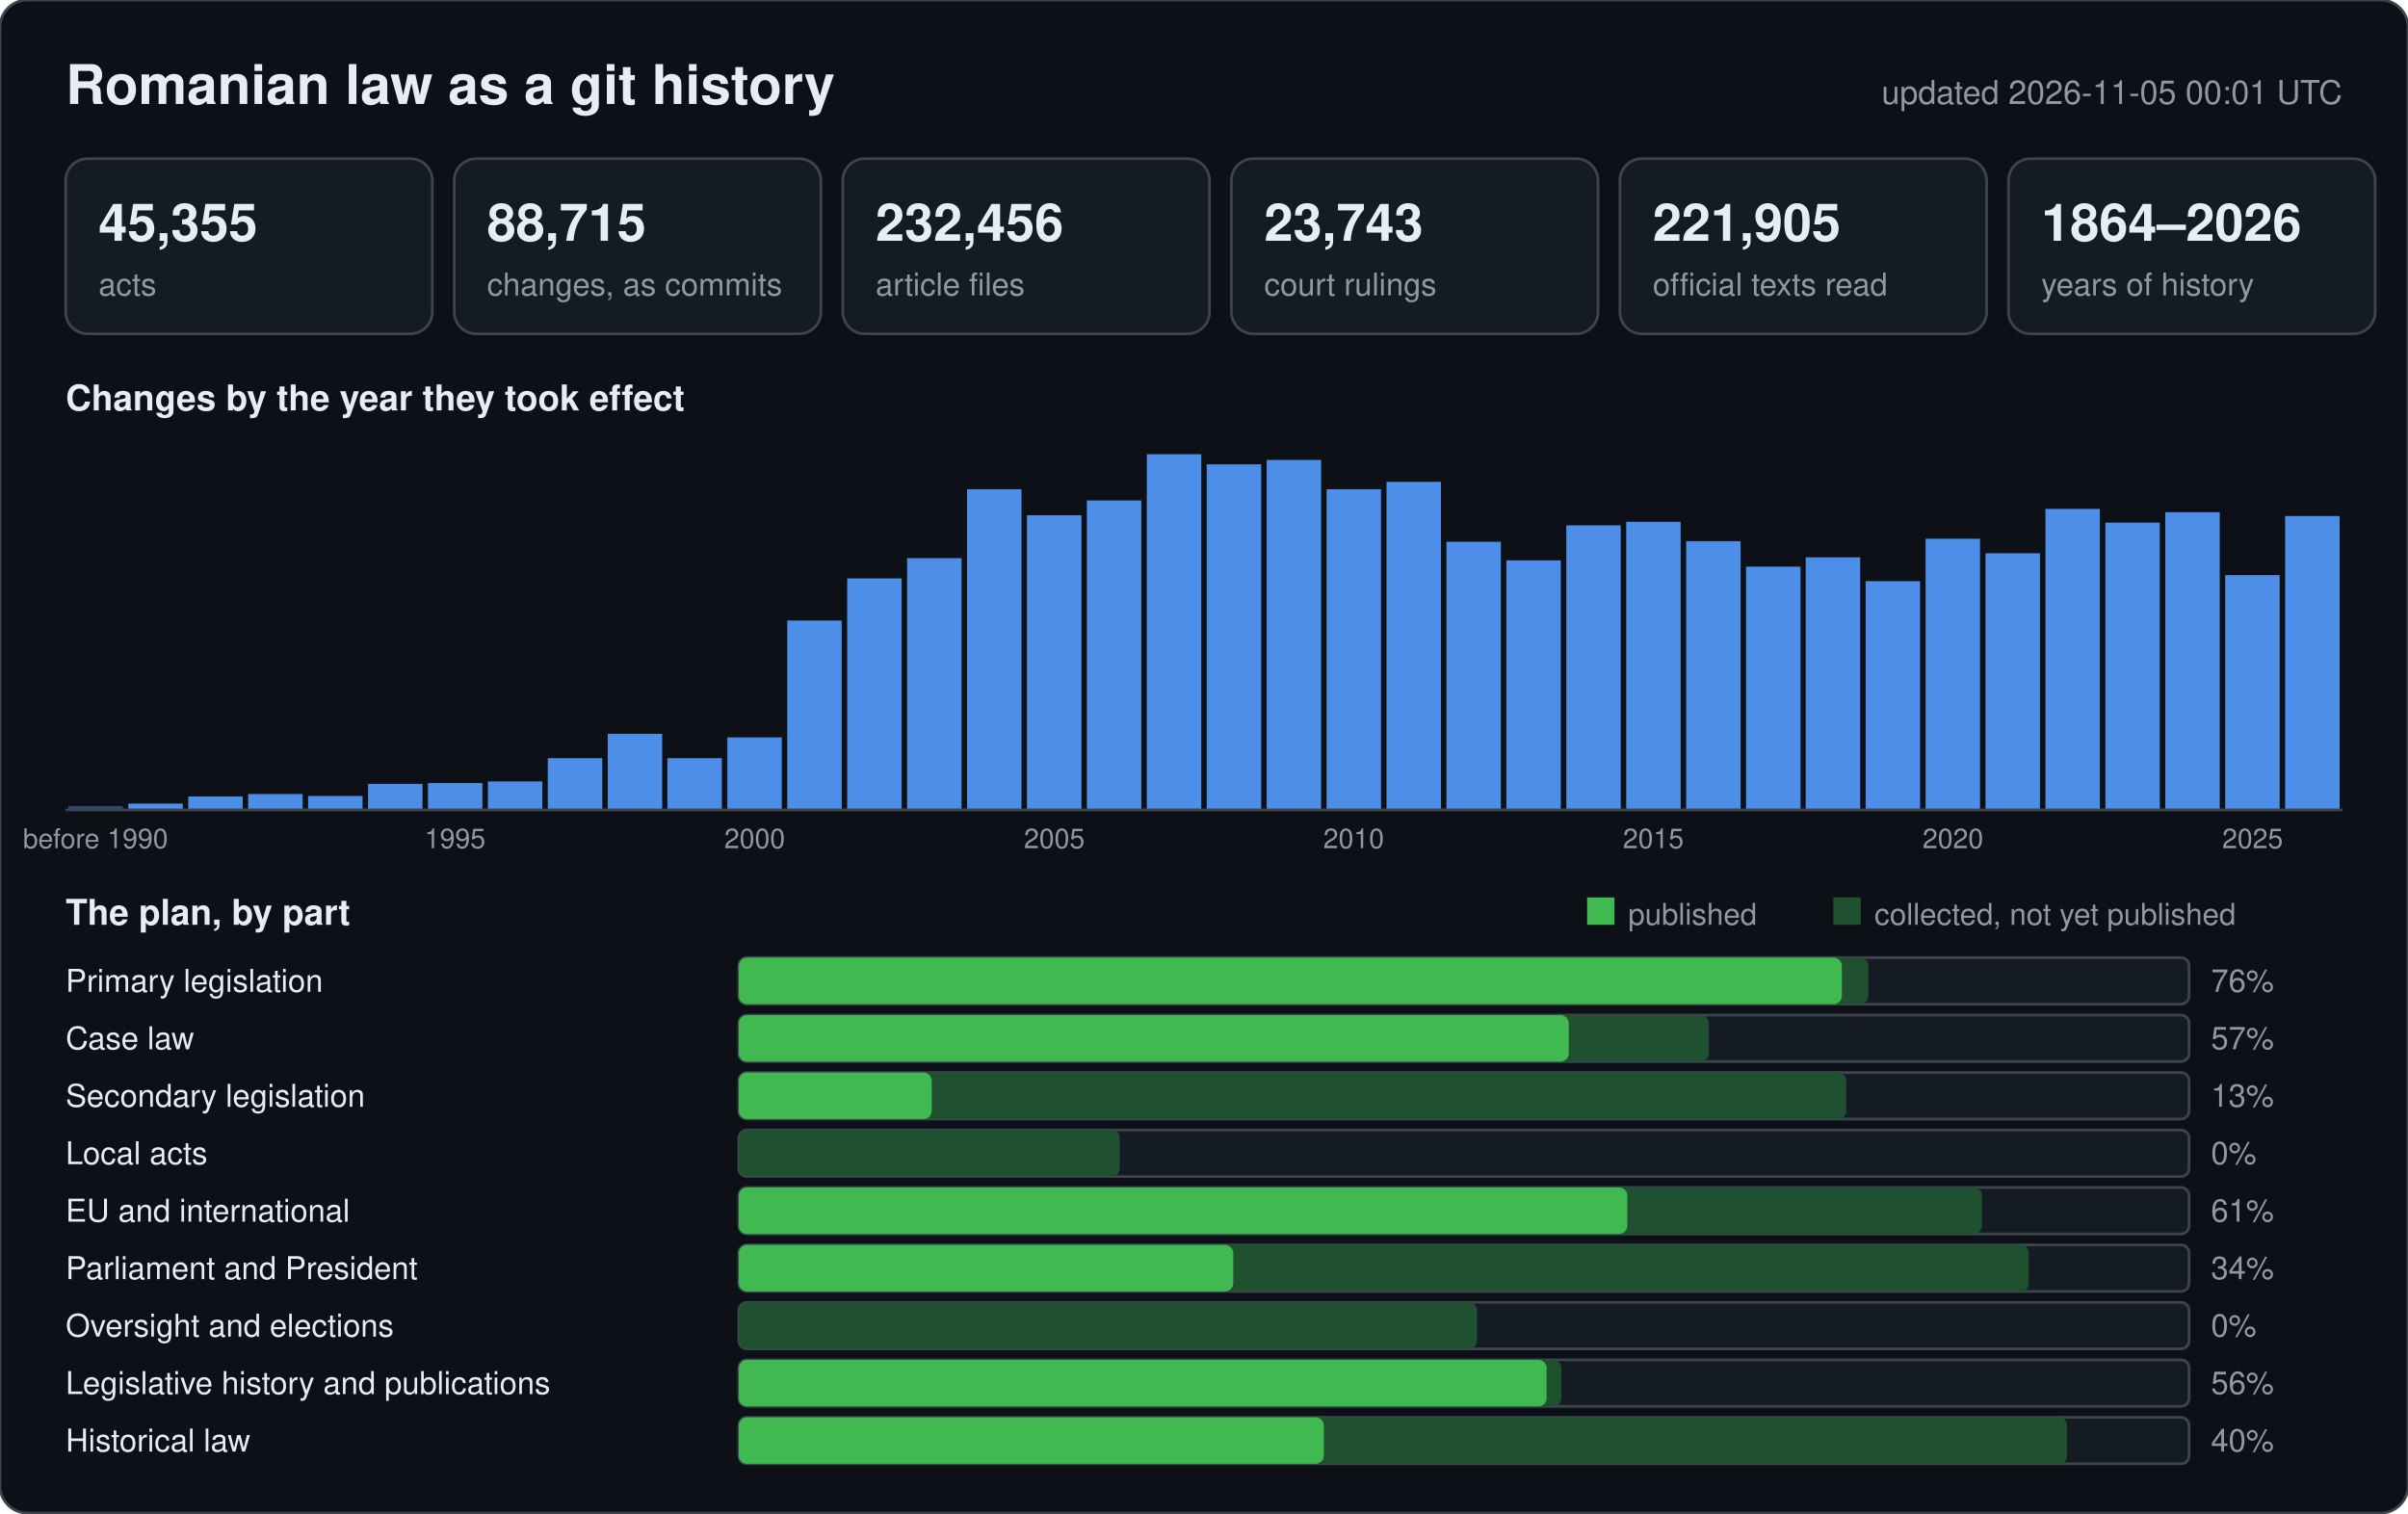
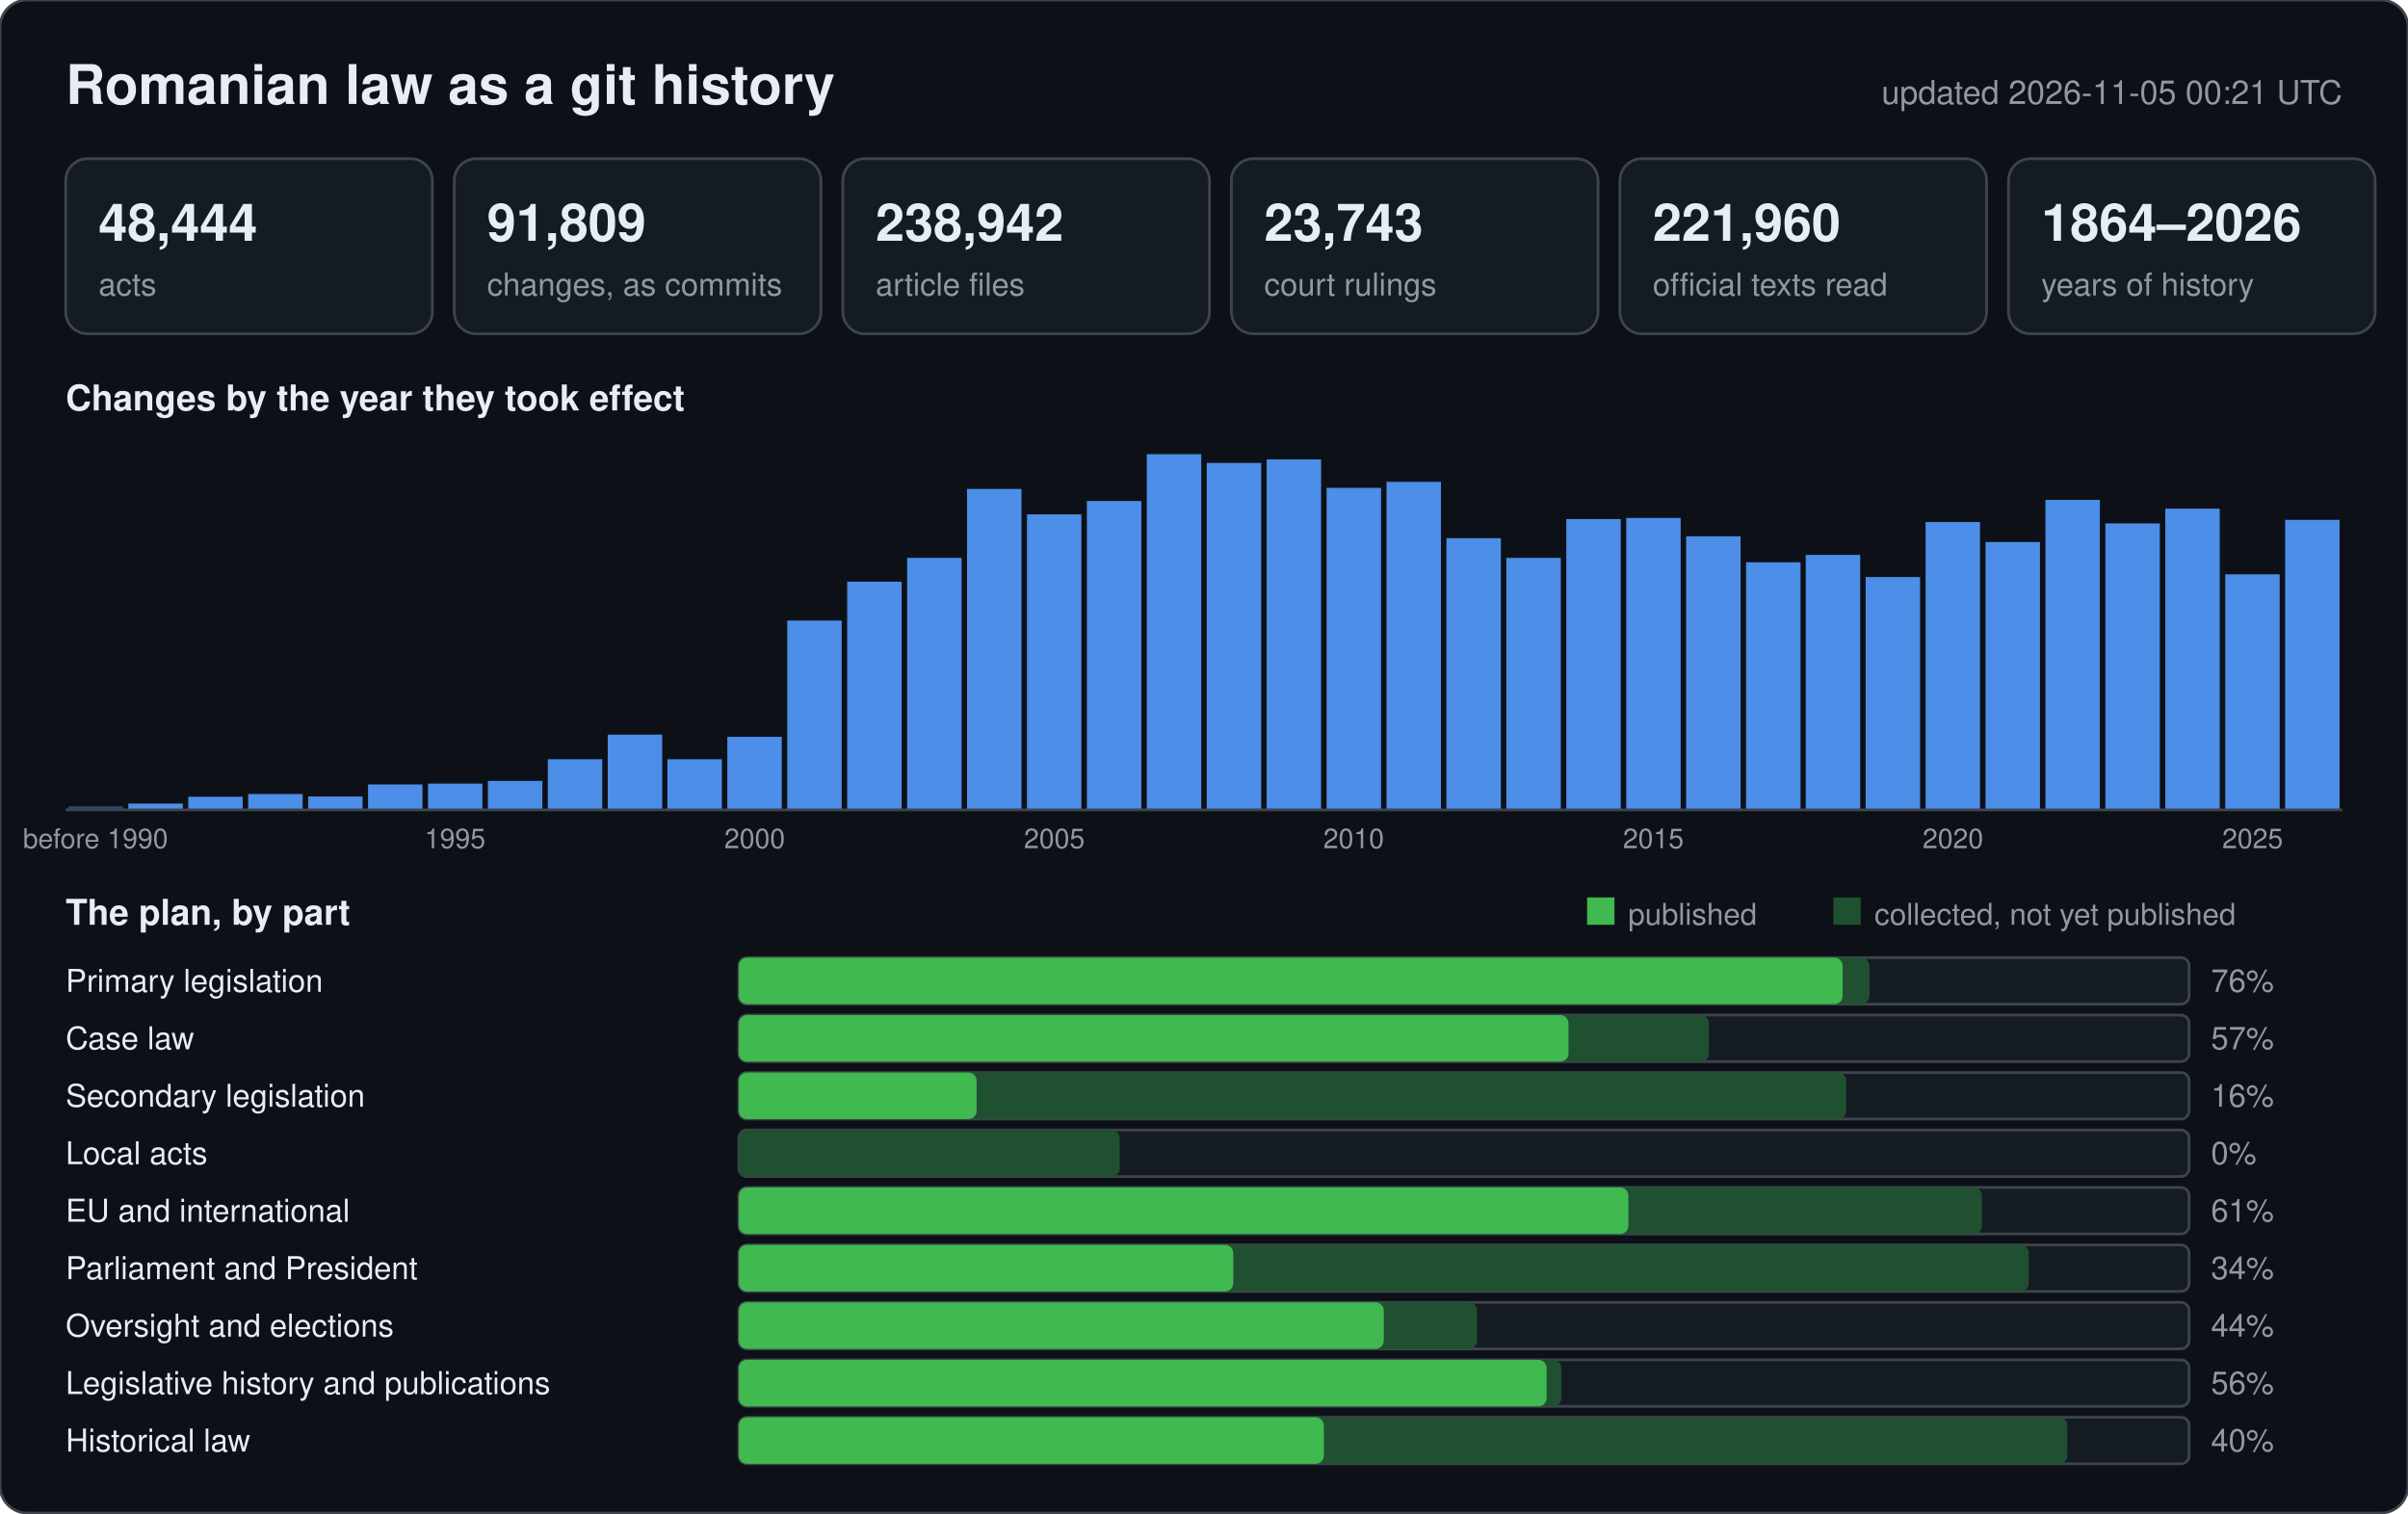
<svg xmlns="http://www.w3.org/2000/svg" width="880" height="553" viewBox="0 0 880 553" font-family="-apple-system,BlinkMacSystemFont,Segoe UI,Helvetica,Arial,sans-serif">
  <rect width="880" height="553" rx="10" fill="#0d1117" stroke="#3d444d" />
  <text x="24" y="38" font-size="20" font-weight="600" fill="#e6edf3">Romanian law as a git history</text>
-   <text x="856" y="38" font-size="12" text-anchor="end" fill="#9198a1">updated 2026-11-05 00:01 UTC</text>
+   <text x="856" y="38" font-size="12" text-anchor="end" fill="#9198a1">updated 2026-11-05 00:21 UTC</text>
  <rect x="24" y="58" width="134" height="64" rx="8" fill="#151b23" stroke="#3d444d" />
-   <text x="36" y="88" font-size="19" font-weight="600" fill="#e6edf3">45,355</text>
+   <text x="36" y="88" font-size="19" font-weight="600" fill="#e6edf3">48,444</text>
  <text x="36" y="108" font-size="11.5" fill="#9198a1">acts</text>
  <rect x="166" y="58" width="134" height="64" rx="8" fill="#151b23" stroke="#3d444d" />
-   <text x="178" y="88" font-size="19" font-weight="600" fill="#e6edf3">88,715</text>
+   <text x="178" y="88" font-size="19" font-weight="600" fill="#e6edf3">91,809</text>
  <text x="178" y="108" font-size="11.5" fill="#9198a1">changes, as commits</text>
  <rect x="308" y="58" width="134" height="64" rx="8" fill="#151b23" stroke="#3d444d" />
-   <text x="320" y="88" font-size="19" font-weight="600" fill="#e6edf3">232,456</text>
+   <text x="320" y="88" font-size="19" font-weight="600" fill="#e6edf3">238,942</text>
  <text x="320" y="108" font-size="11.5" fill="#9198a1">article files</text>
  <rect x="450" y="58" width="134" height="64" rx="8" fill="#151b23" stroke="#3d444d" />
  <text x="462" y="88" font-size="19" font-weight="600" fill="#e6edf3">23,743</text>
  <text x="462" y="108" font-size="11.5" fill="#9198a1">court rulings</text>
  <rect x="592" y="58" width="134" height="64" rx="8" fill="#151b23" stroke="#3d444d" />
-   <text x="604" y="88" font-size="19" font-weight="600" fill="#e6edf3">221,905</text>
+   <text x="604" y="88" font-size="19" font-weight="600" fill="#e6edf3">221,960</text>
  <text x="604" y="108" font-size="11.5" fill="#9198a1">official texts read</text>
  <rect x="734" y="58" width="134" height="64" rx="8" fill="#151b23" stroke="#3d444d" />
  <text x="746" y="88" font-size="19" font-weight="600" fill="#e6edf3">1864–2026</text>
  <text x="746" y="108" font-size="11.5" fill="#9198a1">years of history</text>
  <text x="24" y="150" font-size="13" font-weight="600" fill="#e6edf3">Changes by the year they took effect</text>
-   <rect x="25.0" y="294.6" width="19.9" height="1.4" fill="#2b4a75" />
+   <rect x="25.0" y="294.7" width="19.9" height="1.3" fill="#2b4a75" />
  <text x="34.9" y="310" font-size="10" text-anchor="middle" fill="#9198a1">before 1990</text>
  <rect x="46.9" y="293.7" width="19.9" height="2.3" fill="#4c8ee8" />
-   <rect x="68.8" y="291.1" width="19.9" height="4.9" fill="#4c8ee8" />
+   <rect x="68.8" y="291.2" width="19.9" height="4.8" fill="#4c8ee8" />
  <rect x="90.7" y="290.2" width="19.9" height="5.8" fill="#4c8ee8" />
-   <rect x="112.6" y="290.9" width="19.9" height="5.1" fill="#4c8ee8" />
-   <rect x="134.5" y="286.5" width="19.9" height="9.5" fill="#4c8ee8" />
-   <rect x="156.4" y="286.2" width="19.9" height="9.8" fill="#4c8ee8" />
+   <rect x="112.6" y="291.1" width="19.9" height="4.9" fill="#4c8ee8" />
+   <rect x="134.5" y="286.7" width="19.9" height="9.3" fill="#4c8ee8" />
+   <rect x="156.4" y="286.4" width="19.9" height="9.6" fill="#4c8ee8" />
  <text x="166.3" y="310" font-size="10" text-anchor="middle" fill="#9198a1">1995</text>
-   <rect x="178.3" y="285.6" width="19.9" height="10.4" fill="#4c8ee8" />
-   <rect x="200.2" y="277.1" width="19.9" height="18.9" fill="#4c8ee8" />
-   <rect x="222.1" y="268.2" width="19.9" height="27.8" fill="#4c8ee8" />
-   <rect x="243.9" y="277.1" width="19.9" height="18.9" fill="#4c8ee8" />
-   <rect x="265.8" y="269.5" width="19.9" height="26.5" fill="#4c8ee8" />
+   <rect x="178.3" y="285.4" width="19.9" height="10.6" fill="#4c8ee8" />
+   <rect x="200.2" y="277.5" width="19.9" height="18.5" fill="#4c8ee8" />
+   <rect x="222.1" y="268.5" width="19.9" height="27.5" fill="#4c8ee8" />
+   <rect x="243.9" y="277.5" width="19.9" height="18.5" fill="#4c8ee8" />
+   <rect x="265.8" y="269.3" width="19.9" height="26.7" fill="#4c8ee8" />
  <text x="275.8" y="310" font-size="10" text-anchor="middle" fill="#9198a1">2000</text>
  <rect x="287.7" y="226.8" width="19.9" height="69.2" fill="#4c8ee8" />
-   <rect x="309.6" y="211.4" width="19.9" height="84.6" fill="#4c8ee8" />
-   <rect x="331.5" y="204.0" width="19.9" height="92.0" fill="#4c8ee8" />
-   <rect x="353.4" y="178.8" width="19.9" height="117.2" fill="#4c8ee8" />
-   <rect x="375.3" y="188.3" width="19.9" height="107.7" fill="#4c8ee8" />
+   <rect x="309.6" y="212.6" width="19.9" height="83.4" fill="#4c8ee8" />
+   <rect x="331.5" y="203.9" width="19.9" height="92.1" fill="#4c8ee8" />
+   <rect x="353.4" y="178.7" width="19.9" height="117.3" fill="#4c8ee8" />
+   <rect x="375.3" y="188.0" width="19.9" height="108.0" fill="#4c8ee8" />
  <text x="385.3" y="310" font-size="10" text-anchor="middle" fill="#9198a1">2005</text>
-   <rect x="397.2" y="182.9" width="19.9" height="113.1" fill="#4c8ee8" />
+   <rect x="397.2" y="183.1" width="19.9" height="112.9" fill="#4c8ee8" />
  <rect x="419.1" y="166.0" width="19.9" height="130.0" fill="#4c8ee8" />
-   <rect x="441.0" y="169.7" width="19.9" height="126.3" fill="#4c8ee8" />
-   <rect x="462.9" y="168.1" width="19.9" height="127.9" fill="#4c8ee8" />
-   <rect x="484.8" y="178.8" width="19.9" height="117.2" fill="#4c8ee8" />
+   <rect x="441.0" y="169.2" width="19.9" height="126.8" fill="#4c8ee8" />
+   <rect x="462.9" y="167.9" width="19.9" height="128.1" fill="#4c8ee8" />
+   <rect x="484.8" y="178.3" width="19.9" height="117.7" fill="#4c8ee8" />
  <text x="494.7" y="310" font-size="10" text-anchor="middle" fill="#9198a1">2010</text>
  <rect x="506.7" y="176.1" width="19.9" height="119.9" fill="#4c8ee8" />
-   <rect x="528.6" y="198.0" width="19.9" height="98.0" fill="#4c8ee8" />
-   <rect x="550.5" y="204.8" width="19.9" height="91.2" fill="#4c8ee8" />
-   <rect x="572.4" y="192.0" width="19.9" height="104.0" fill="#4c8ee8" />
-   <rect x="594.3" y="190.7" width="19.9" height="105.3" fill="#4c8ee8" />
+   <rect x="528.6" y="196.7" width="19.9" height="99.3" fill="#4c8ee8" />
+   <rect x="550.5" y="203.9" width="19.9" height="92.1" fill="#4c8ee8" />
+   <rect x="572.4" y="189.7" width="19.9" height="106.3" fill="#4c8ee8" />
+   <rect x="594.3" y="189.3" width="19.9" height="106.7" fill="#4c8ee8" />
  <text x="604.2" y="310" font-size="10" text-anchor="middle" fill="#9198a1">2015</text>
-   <rect x="616.2" y="197.8" width="19.9" height="98.2" fill="#4c8ee8" />
-   <rect x="638.1" y="207.1" width="19.9" height="88.9" fill="#4c8ee8" />
-   <rect x="659.9" y="203.7" width="19.9" height="92.3" fill="#4c8ee8" />
-   <rect x="681.8" y="212.4" width="19.9" height="83.6" fill="#4c8ee8" />
-   <rect x="703.7" y="196.9" width="19.9" height="99.1" fill="#4c8ee8" />
+   <rect x="616.2" y="196.0" width="19.9" height="100.0" fill="#4c8ee8" />
+   <rect x="638.1" y="205.5" width="19.9" height="90.5" fill="#4c8ee8" />
+   <rect x="659.9" y="202.8" width="19.9" height="93.2" fill="#4c8ee8" />
+   <rect x="681.8" y="210.9" width="19.9" height="85.1" fill="#4c8ee8" />
+   <rect x="703.7" y="190.8" width="19.9" height="105.2" fill="#4c8ee8" />
  <text x="713.7" y="310" font-size="10" text-anchor="middle" fill="#9198a1">2020</text>
-   <rect x="725.6" y="202.2" width="19.9" height="93.8" fill="#4c8ee8" />
-   <rect x="747.5" y="186.0" width="19.9" height="110.0" fill="#4c8ee8" />
-   <rect x="769.4" y="191.0" width="19.9" height="105.0" fill="#4c8ee8" />
-   <rect x="791.3" y="187.2" width="19.9" height="108.8" fill="#4c8ee8" />
-   <rect x="813.2" y="210.2" width="19.9" height="85.8" fill="#4c8ee8" />
+   <rect x="725.6" y="198.1" width="19.9" height="97.9" fill="#4c8ee8" />
+   <rect x="747.5" y="182.7" width="19.9" height="113.3" fill="#4c8ee8" />
+   <rect x="769.4" y="191.3" width="19.9" height="104.7" fill="#4c8ee8" />
+   <rect x="791.3" y="185.9" width="19.9" height="110.1" fill="#4c8ee8" />
+   <rect x="813.2" y="209.9" width="19.9" height="86.1" fill="#4c8ee8" />
  <text x="823.2" y="310" font-size="10" text-anchor="middle" fill="#9198a1">2025</text>
-   <rect x="835.1" y="188.6" width="19.9" height="107.4" fill="#4c8ee8" />
+   <rect x="835.1" y="190.0" width="19.9" height="106.0" fill="#4c8ee8" />
  <line x1="24" y1="296" x2="856" y2="296" stroke="#3d444d" />
  <text x="24" y="338" font-size="13" font-weight="600" fill="#e6edf3">The plan, by part</text>
  <rect x="580" y="328" width="10" height="10" fill="#3fb950" />
  <text x="595" y="338" font-size="11" fill="#9198a1">published</text>
  <rect x="670" y="328" width="10" height="10" fill="#1f5130" />
  <text x="685" y="338" font-size="11" fill="#9198a1">collected, not yet published</text>
  <text x="24" y="362.5" font-size="11.5" fill="#e6edf3">Primary legislation</text>
  <rect x="270" y="350" width="530" height="17" rx="3" fill="#151b23" stroke="#3d444d" />
-   <rect x="270" y="350" width="412.8" height="17" rx="3" fill="#1f5130" />
-   <rect x="270" y="350" width="403.1" height="17" rx="3" fill="#3fb950" />
+   <rect x="270" y="350" width="413.2" height="17" rx="3" fill="#1f5130" />
+   <rect x="270" y="350" width="403.4" height="17" rx="3" fill="#3fb950" />
  <text x="808" y="362.5" font-size="11.5" fill="#9198a1">76%</text>
  <text x="24" y="383.5" font-size="11.5" fill="#e6edf3">Case law</text>
  <rect x="270" y="371" width="530" height="17" rx="3" fill="#151b23" stroke="#3d444d" />
  <rect x="270" y="371" width="354.5" height="17" rx="3" fill="#1f5130" />
-   <rect x="270" y="371" width="303.3" height="17" rx="3" fill="#3fb950" />
+   <rect x="270" y="371" width="303.2" height="17" rx="3" fill="#3fb950" />
  <text x="808" y="383.5" font-size="11.5" fill="#9198a1">57%</text>
  <text x="24" y="404.5" font-size="11.5" fill="#e6edf3">Secondary legislation</text>
  <rect x="270" y="392" width="530" height="17" rx="3" fill="#151b23" stroke="#3d444d" />
  <rect x="270" y="392" width="404.7" height="17" rx="3" fill="#1f5130" />
-   <rect x="270" y="392" width="70.5" height="17" rx="3" fill="#3fb950" />
-   <text x="808" y="404.5" font-size="11.5" fill="#9198a1">13%</text>
+   <rect x="270" y="392" width="86.9" height="17" rx="3" fill="#3fb950" />
+   <text x="808" y="404.5" font-size="11.5" fill="#9198a1">16%</text>
  <text x="24" y="425.5" font-size="11.5" fill="#e6edf3">Local acts</text>
  <rect x="270" y="413" width="530" height="17" rx="3" fill="#151b23" stroke="#3d444d" />
  <rect x="270" y="413" width="139.2" height="17" rx="3" fill="#1f5130" />
  <rect x="270" y="413" width="0.0" height="17" rx="3" fill="#3fb950" />
  <text x="808" y="425.5" font-size="11.5" fill="#9198a1">0%</text>
  <text x="24" y="446.5" font-size="11.5" fill="#e6edf3">EU and international</text>
  <rect x="270" y="434" width="530" height="17" rx="3" fill="#151b23" stroke="#3d444d" />
  <rect x="270" y="434" width="454.3" height="17" rx="3" fill="#1f5130" />
-   <rect x="270" y="434" width="324.7" height="17" rx="3" fill="#3fb950" />
+   <rect x="270" y="434" width="325.1" height="17" rx="3" fill="#3fb950" />
  <text x="808" y="446.5" font-size="11.5" fill="#9198a1">61%</text>
  <text x="24" y="467.5" font-size="11.5" fill="#e6edf3">Parliament and President</text>
  <rect x="270" y="455" width="530" height="17" rx="3" fill="#151b23" stroke="#3d444d" />
  <rect x="270" y="455" width="471.4" height="17" rx="3" fill="#1f5130" />
  <rect x="270" y="455" width="180.7" height="17" rx="3" fill="#3fb950" />
  <text x="808" y="467.5" font-size="11.5" fill="#9198a1">34%</text>
  <text x="24" y="488.5" font-size="11.5" fill="#e6edf3">Oversight and elections</text>
  <rect x="270" y="476" width="530" height="17" rx="3" fill="#151b23" stroke="#3d444d" />
  <rect x="270" y="476" width="269.8" height="17" rx="3" fill="#1f5130" />
-   <rect x="270" y="476" width="0.0" height="17" rx="3" fill="#3fb950" />
-   <text x="808" y="488.5" font-size="11.5" fill="#9198a1">0%</text>
+   <rect x="270" y="476" width="235.7" height="17" rx="3" fill="#3fb950" />
+   <text x="808" y="488.5" font-size="11.5" fill="#9198a1">44%</text>
  <text x="24" y="509.5" font-size="11.5" fill="#e6edf3">Legislative history and publications</text>
  <rect x="270" y="497" width="530" height="17" rx="3" fill="#151b23" stroke="#3d444d" />
  <rect x="270" y="497" width="300.6" height="17" rx="3" fill="#1f5130" />
  <rect x="270" y="497" width="295.2" height="17" rx="3" fill="#3fb950" />
  <text x="808" y="509.5" font-size="11.5" fill="#9198a1">56%</text>
  <text x="24" y="530.5" font-size="11.5" fill="#e6edf3">Historical law</text>
  <rect x="270" y="518" width="530" height="17" rx="3" fill="#151b23" stroke="#3d444d" />
-   <rect x="270" y="518" width="485.4" height="17" rx="3" fill="#1f5130" />
+   <rect x="270" y="518" width="485.5" height="17" rx="3" fill="#1f5130" />
  <rect x="270" y="518" width="213.8" height="17" rx="3" fill="#3fb950" />
  <text x="808" y="530.5" font-size="11.5" fill="#9198a1">40%</text>
</svg>
